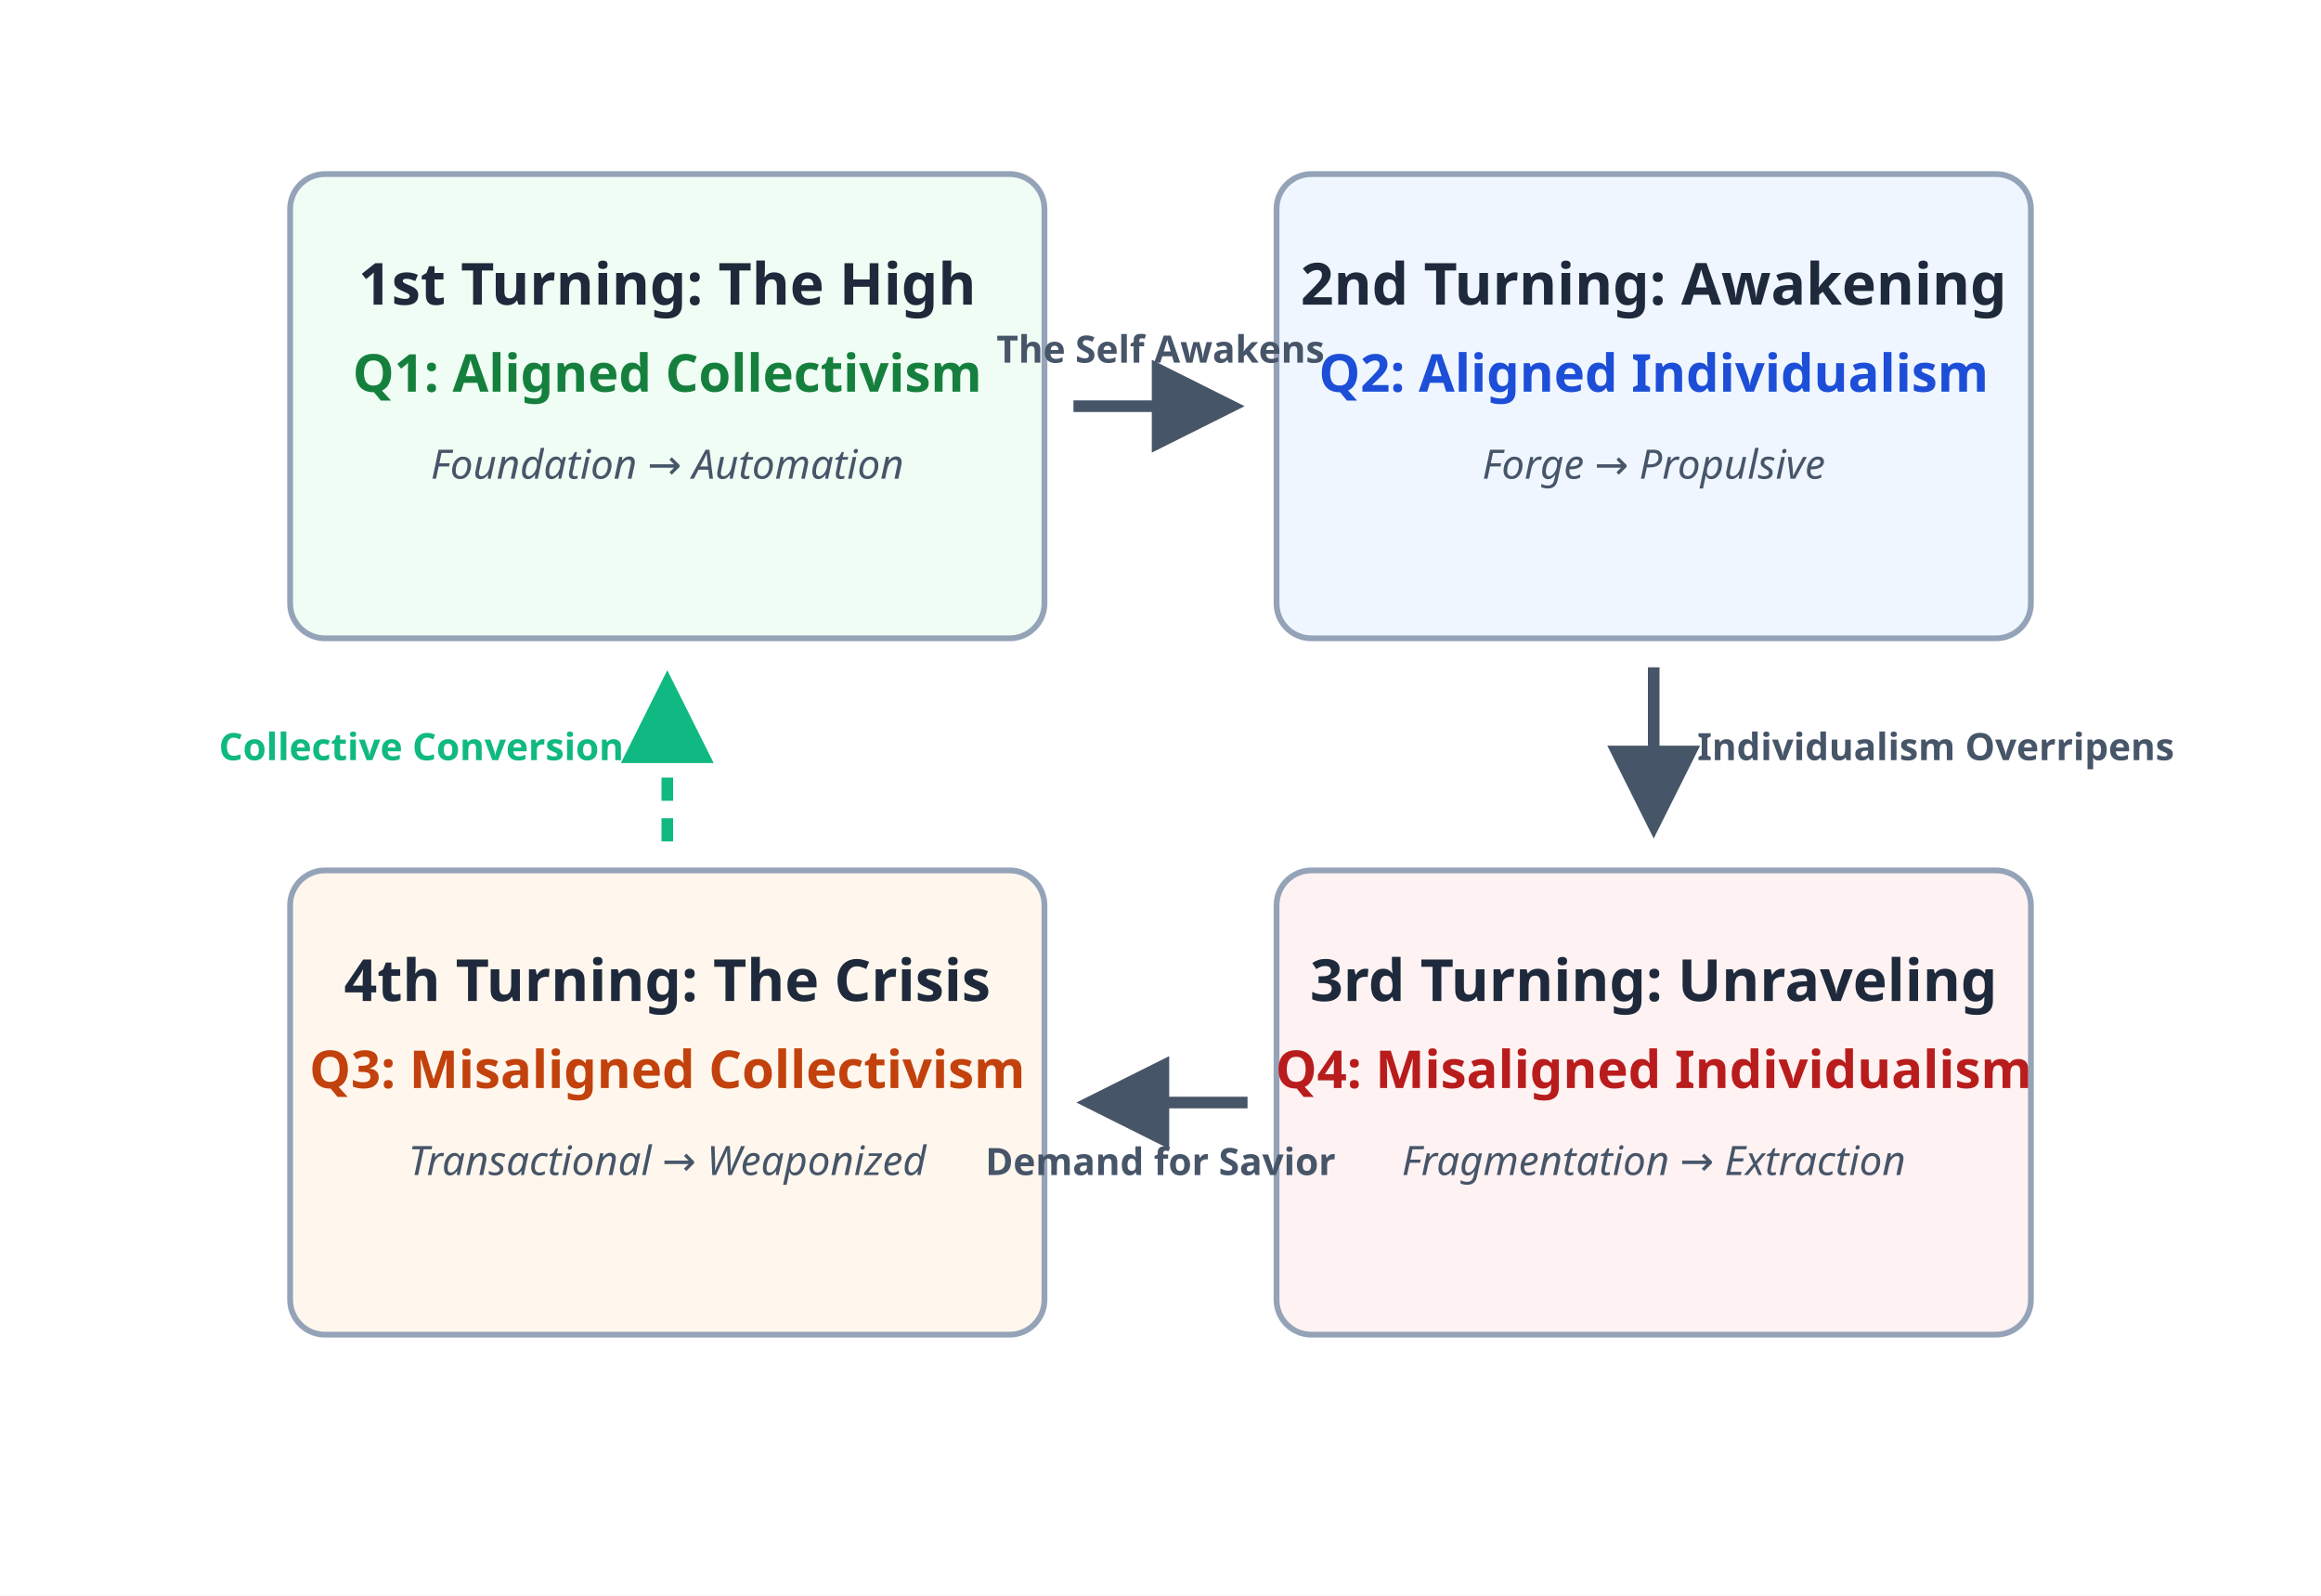
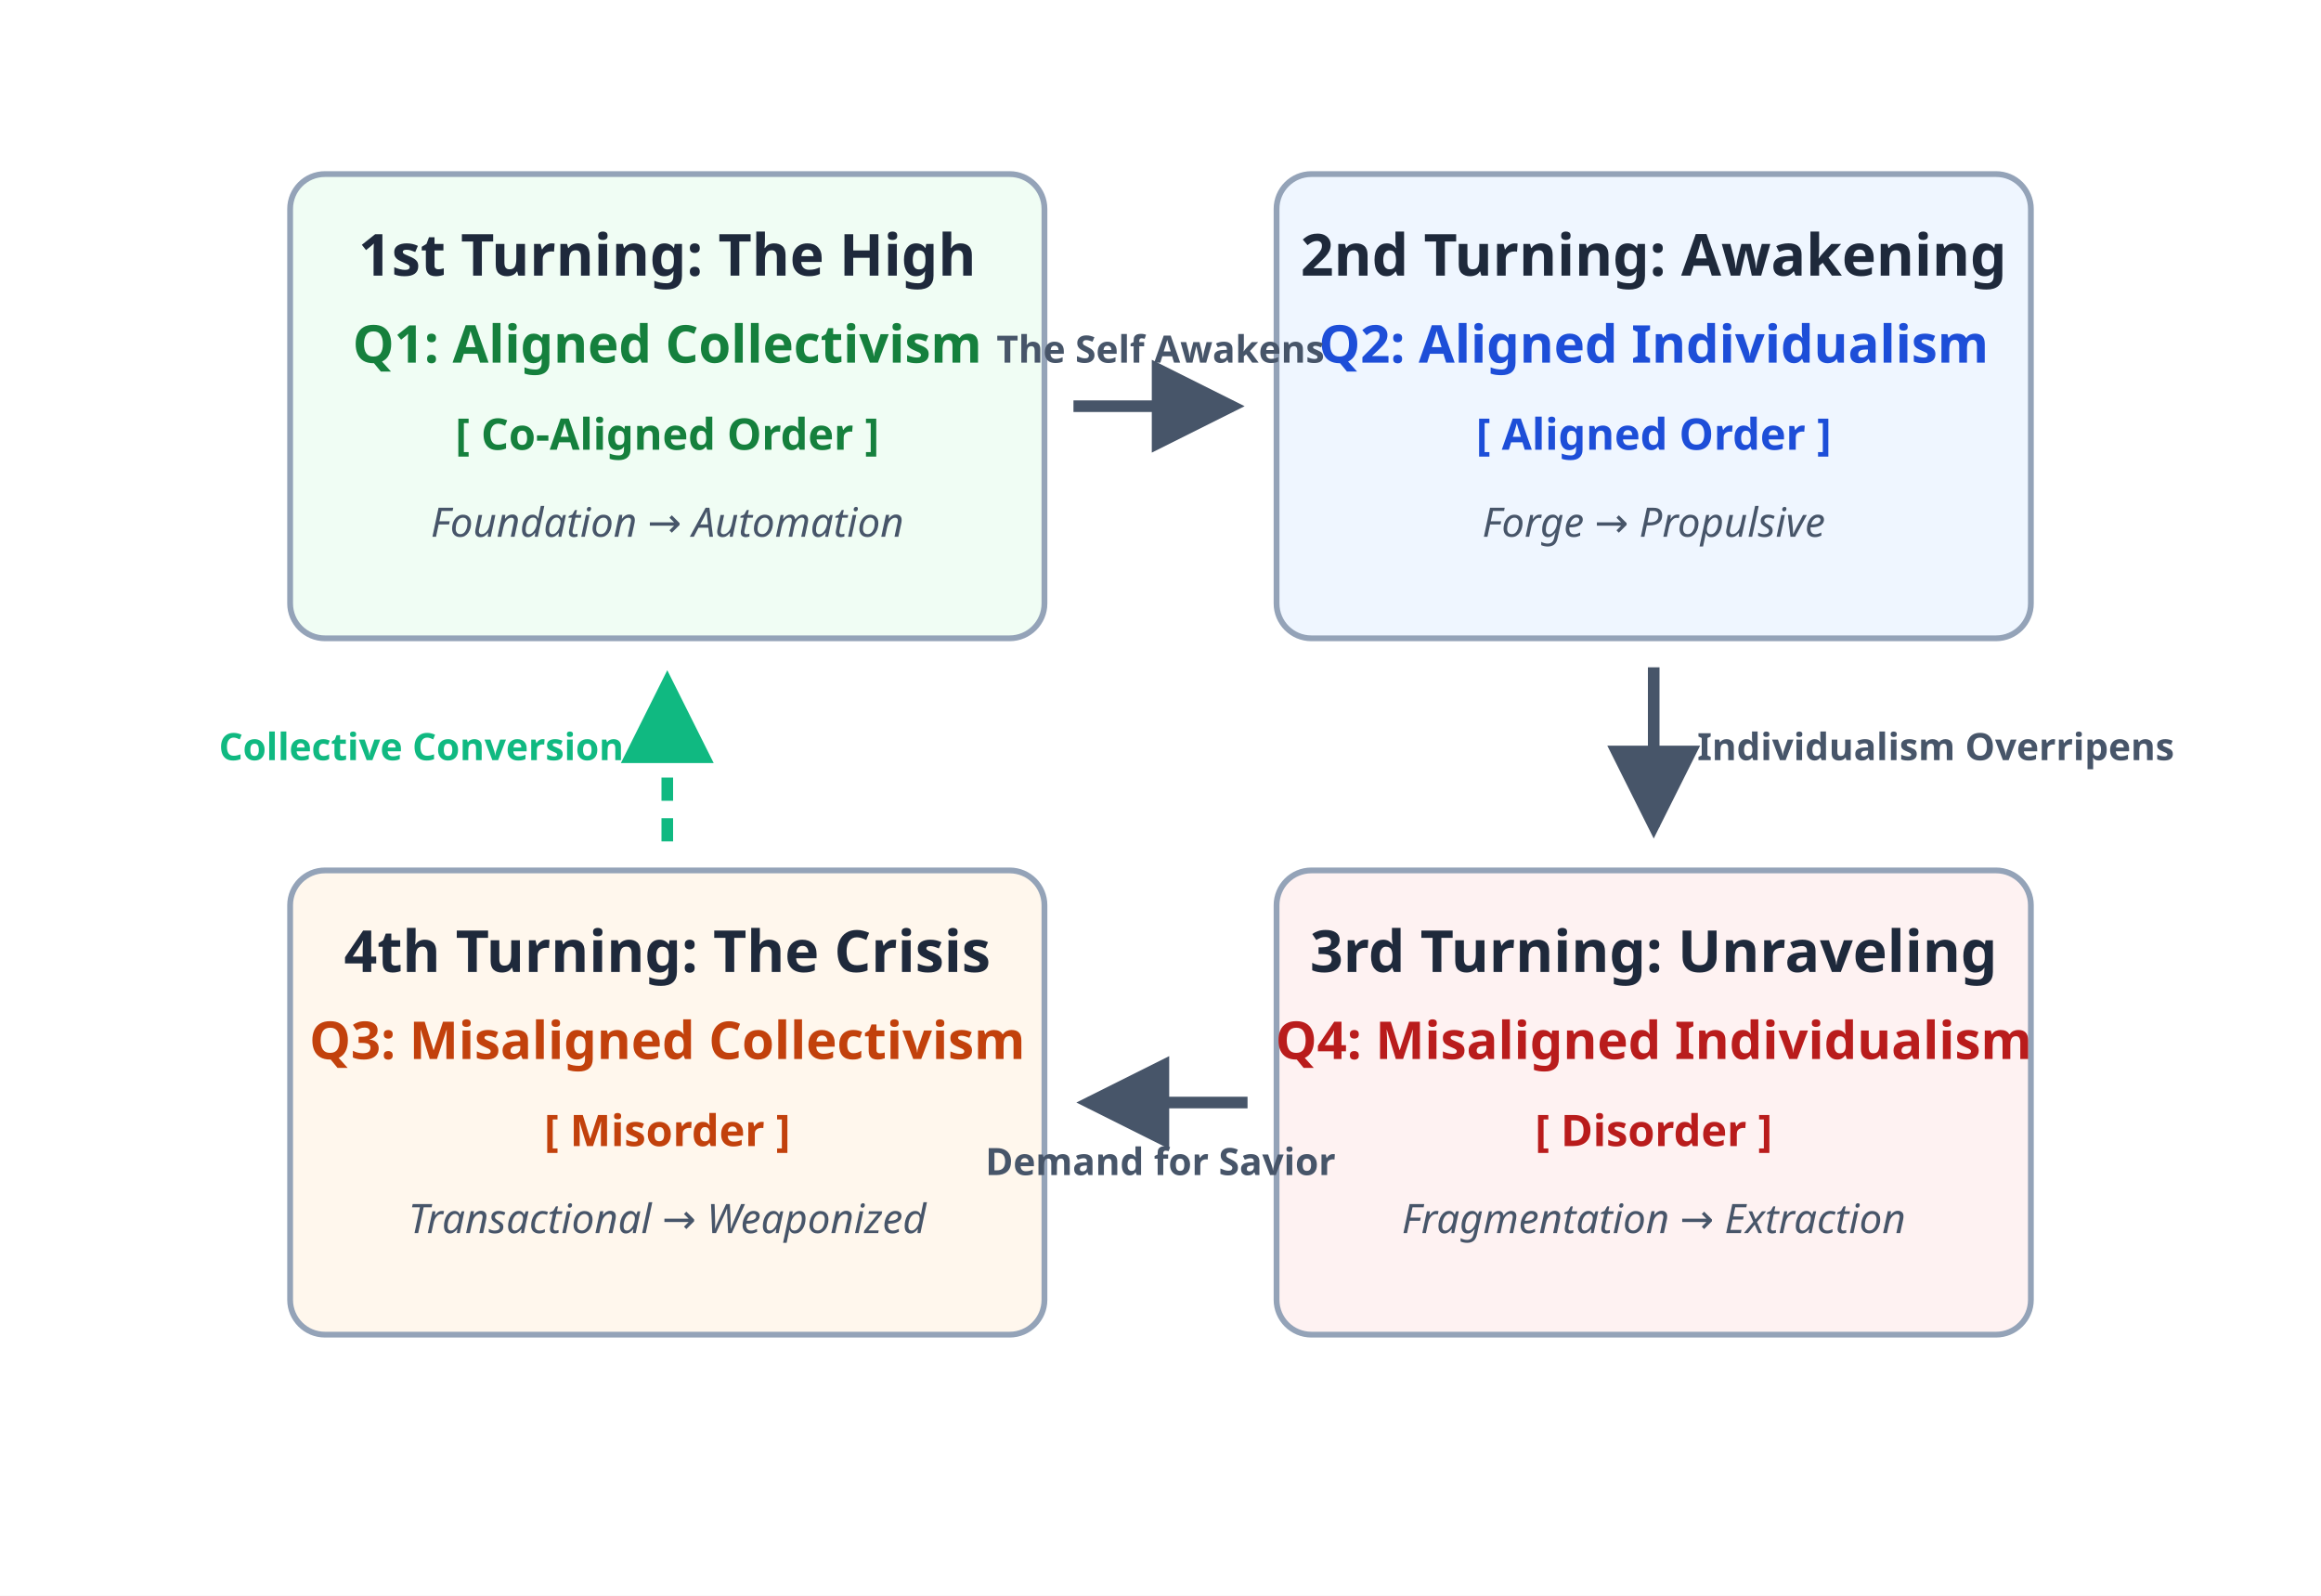
<svg xmlns="http://www.w3.org/2000/svg" viewBox="0 0 800 550" width="100%" height="100%">
  <defs>
    <marker id="arrow" markerWidth="8" markerHeight="8" refX="7" refY="4" orient="auto-start-reverse">
      <path d="M 0 0 L 8 4 L 0 8 z" fill="#475569" />
    </marker>
    <marker id="arrow-up" markerWidth="8" markerHeight="8" refX="7" refY="4" orient="auto-start-reverse">
      <path d="M 0 0 L 8 4 L 0 8 z" fill="#10B981" />
    </marker>
  </defs>
  <rect width="100%" height="100%" fill="#ffffff" />
  <rect x="100" y="60" width="260" height="160" rx="12" fill="#F0FDF4" stroke="#94A3B8" stroke-width="2" />
-   <text x="230" y="105" font-family="sans-serif" font-size="20" font-weight="bold" fill="#1E293B" text-anchor="middle">1st Turning: The High</text>
-   <text x="230" y="135" font-family="sans-serif" font-size="18" font-weight="bold" fill="#15803D" text-anchor="middle">Q1: Aligned Collectivism</text>
-   <text x="230" y="165" font-family="sans-serif" font-size="14" font-style="italic" fill="#475569" text-anchor="middle">Foundation → Automation</text>
+   <text x="230" y="95" font-family="sans-serif" font-size="20" font-weight="bold" fill="#1E293B" text-anchor="middle">1st Turning: The High</text>
+   <text x="230" y="125" font-family="sans-serif" font-size="18" font-weight="bold" fill="#15803D" text-anchor="middle">Q1: Aligned Collectivism</text>
+   <text x="230" y="155" font-family="sans-serif" font-size="15" font-weight="bold" fill="#15803D" text-anchor="middle">[ Co-Aligned Order ]</text>
+   <text x="230" y="185" font-family="sans-serif" font-size="14" font-style="italic" fill="#475569" text-anchor="middle">Foundation → Automation</text>
  <rect x="440" y="60" width="260" height="160" rx="12" fill="#EFF6FF" stroke="#94A3B8" stroke-width="2" />
-   <text x="570" y="105" font-family="sans-serif" font-size="20" font-weight="bold" fill="#1E293B" text-anchor="middle">2nd Turning: Awakening</text>
-   <text x="570" y="135" font-family="sans-serif" font-size="18" font-weight="bold" fill="#1D4ED8" text-anchor="middle">Q2: Aligned Individualism</text>
-   <text x="570" y="165" font-family="sans-serif" font-size="14" font-style="italic" fill="#475569" text-anchor="middle">Forge → Propulsive</text>
+   <text x="570" y="95" font-family="sans-serif" font-size="20" font-weight="bold" fill="#1E293B" text-anchor="middle">2nd Turning: Awakening</text>
+   <text x="570" y="125" font-family="sans-serif" font-size="18" font-weight="bold" fill="#1D4ED8" text-anchor="middle">Q2: Aligned Individualism</text>
+   <text x="570" y="155" font-family="sans-serif" font-size="15" font-weight="bold" fill="#1D4ED8" text-anchor="middle">[ Aligned Order ]</text>
+   <text x="570" y="185" font-family="sans-serif" font-size="14" font-style="italic" fill="#475569" text-anchor="middle">Forge → Propulsive</text>
  <rect x="440" y="300" width="260" height="160" rx="12" fill="#FEF2F2" stroke="#94A3B8" stroke-width="2" />
-   <text x="570" y="345" font-family="sans-serif" font-size="20" font-weight="bold" fill="#1E293B" text-anchor="middle">3rd Turning: Unraveling</text>
-   <text x="570" y="375" font-family="sans-serif" font-size="18" font-weight="bold" fill="#B91C1C" text-anchor="middle">Q4: Misaligned Individualism</text>
-   <text x="570" y="405" font-family="sans-serif" font-size="14" font-style="italic" fill="#475569" text-anchor="middle">Fragmentation → Extraction</text>
+   <text x="570" y="335" font-family="sans-serif" font-size="20" font-weight="bold" fill="#1E293B" text-anchor="middle">3rd Turning: Unraveling</text>
+   <text x="570" y="365" font-family="sans-serif" font-size="18" font-weight="bold" fill="#B91C1C" text-anchor="middle">Q4: Misaligned Individualism</text>
+   <text x="570" y="395" font-family="sans-serif" font-size="15" font-weight="bold" fill="#B91C1C" text-anchor="middle">[ Disorder ]</text>
+   <text x="570" y="425" font-family="sans-serif" font-size="14" font-style="italic" fill="#475569" text-anchor="middle">Fragmentation → Extraction</text>
  <rect x="100" y="300" width="260" height="160" rx="12" fill="#FFF7ED" stroke="#94A3B8" stroke-width="2" />
-   <text x="230" y="345" font-family="sans-serif" font-size="20" font-weight="bold" fill="#1E293B" text-anchor="middle">4th Turning: The Crisis</text>
-   <text x="230" y="375" font-family="sans-serif" font-size="18" font-weight="bold" fill="#C2410C" text-anchor="middle">Q3: Misaligned Collectivism</text>
-   <text x="230" y="405" font-family="sans-serif" font-size="14" font-style="italic" fill="#475569" text-anchor="middle">Transactional → Weaponized</text>
+   <text x="230" y="335" font-family="sans-serif" font-size="20" font-weight="bold" fill="#1E293B" text-anchor="middle">4th Turning: The Crisis</text>
+   <text x="230" y="365" font-family="sans-serif" font-size="18" font-weight="bold" fill="#C2410C" text-anchor="middle">Q3: Misaligned Collectivism</text>
+   <text x="230" y="395" font-family="sans-serif" font-size="15" font-weight="bold" fill="#C2410C" text-anchor="middle">[ Misorder ]</text>
+   <text x="230" y="425" font-family="sans-serif" font-size="14" font-style="italic" fill="#475569" text-anchor="middle">Transactional → Weaponized</text>
  <line x1="370" y1="140" x2="425" y2="140" stroke="#475569" stroke-width="4" marker-end="url(#arrow)" />
  <line x1="570" y1="230" x2="570" y2="285" stroke="#475569" stroke-width="4" marker-end="url(#arrow)" />
  <line x1="430" y1="380" x2="375" y2="380" stroke="#475569" stroke-width="4" marker-end="url(#arrow)" />
  <line x1="230" y1="290" x2="230" y2="235" stroke="#10B981" stroke-width="4" stroke-dasharray="8,6" marker-end="url(#arrow-up)" />
  <text x="400" y="125" font-family="sans-serif" font-size="13" font-weight="bold" fill="#475569" text-anchor="middle">The Self Awakens</text>
  <text x="585" y="262" font-family="sans-serif" font-size="13" font-weight="bold" fill="#475569" text-anchor="start">Individualism Overripens</text>
  <text x="400" y="405" font-family="sans-serif" font-size="13" font-weight="bold" fill="#475569" text-anchor="middle">Demand for Savior</text>
  <text x="215" y="262" font-family="sans-serif" font-size="13" font-weight="bold" fill="#10B981" text-anchor="end">Collective Conversion</text>
</svg>
